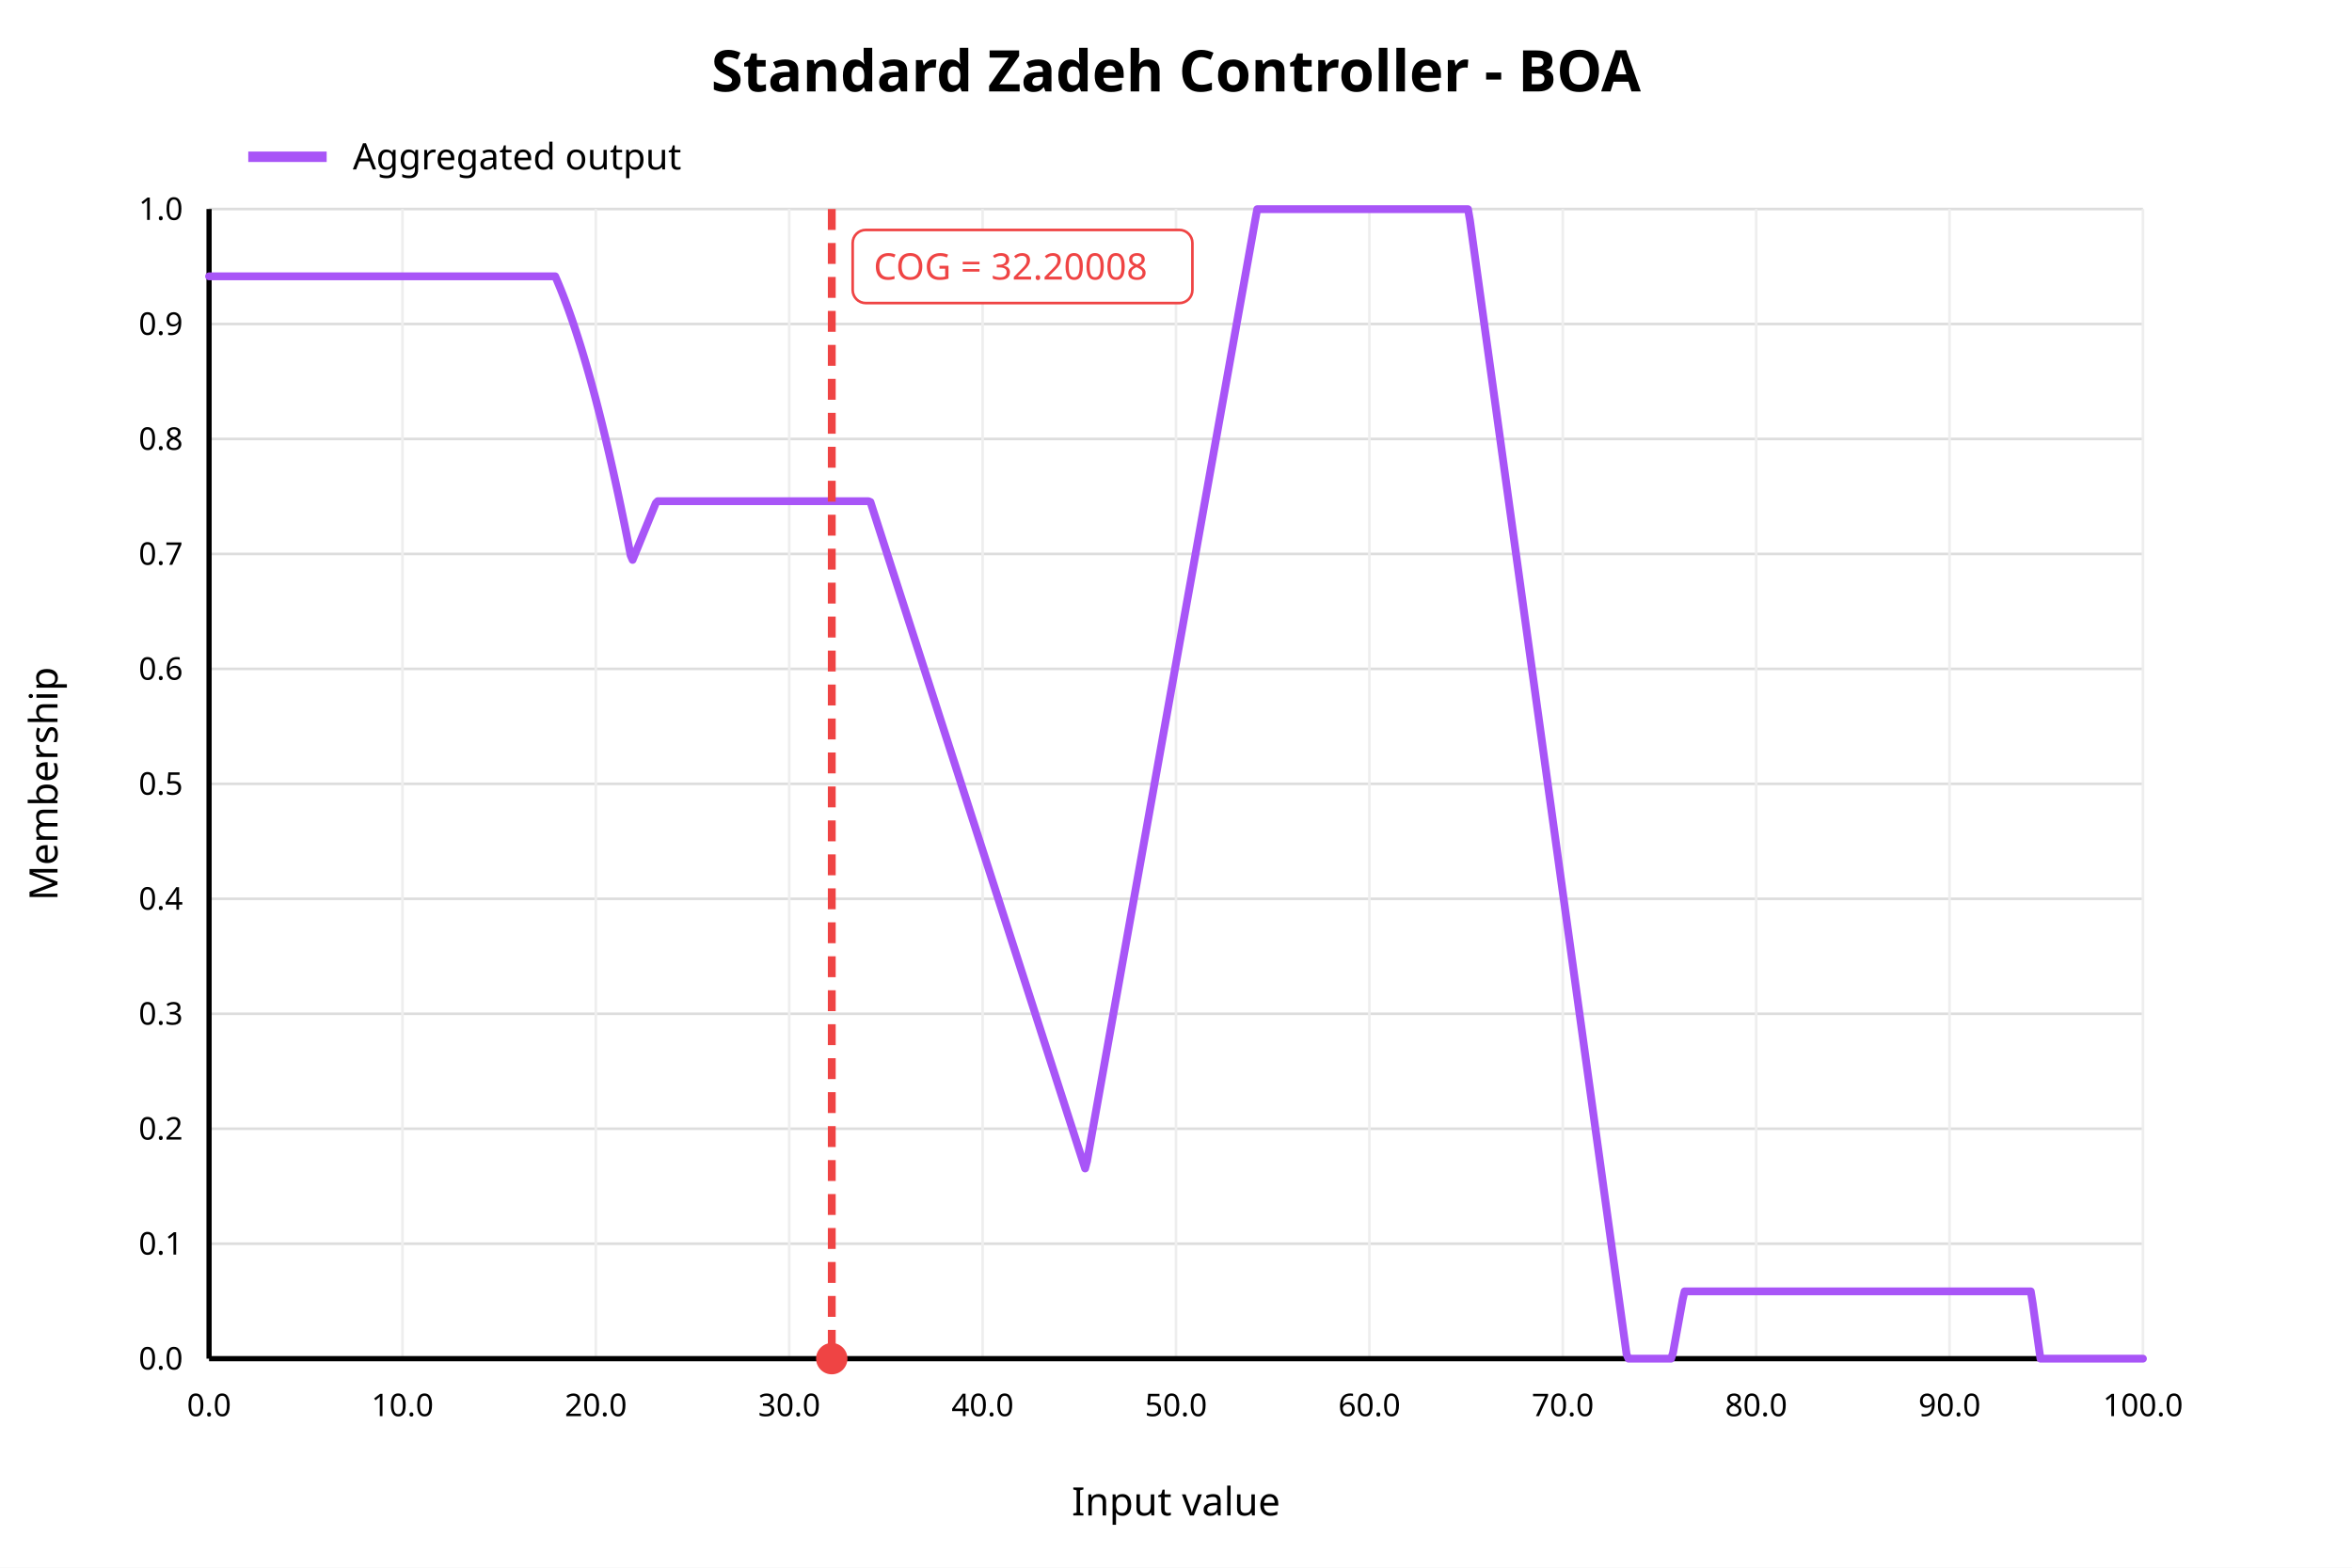
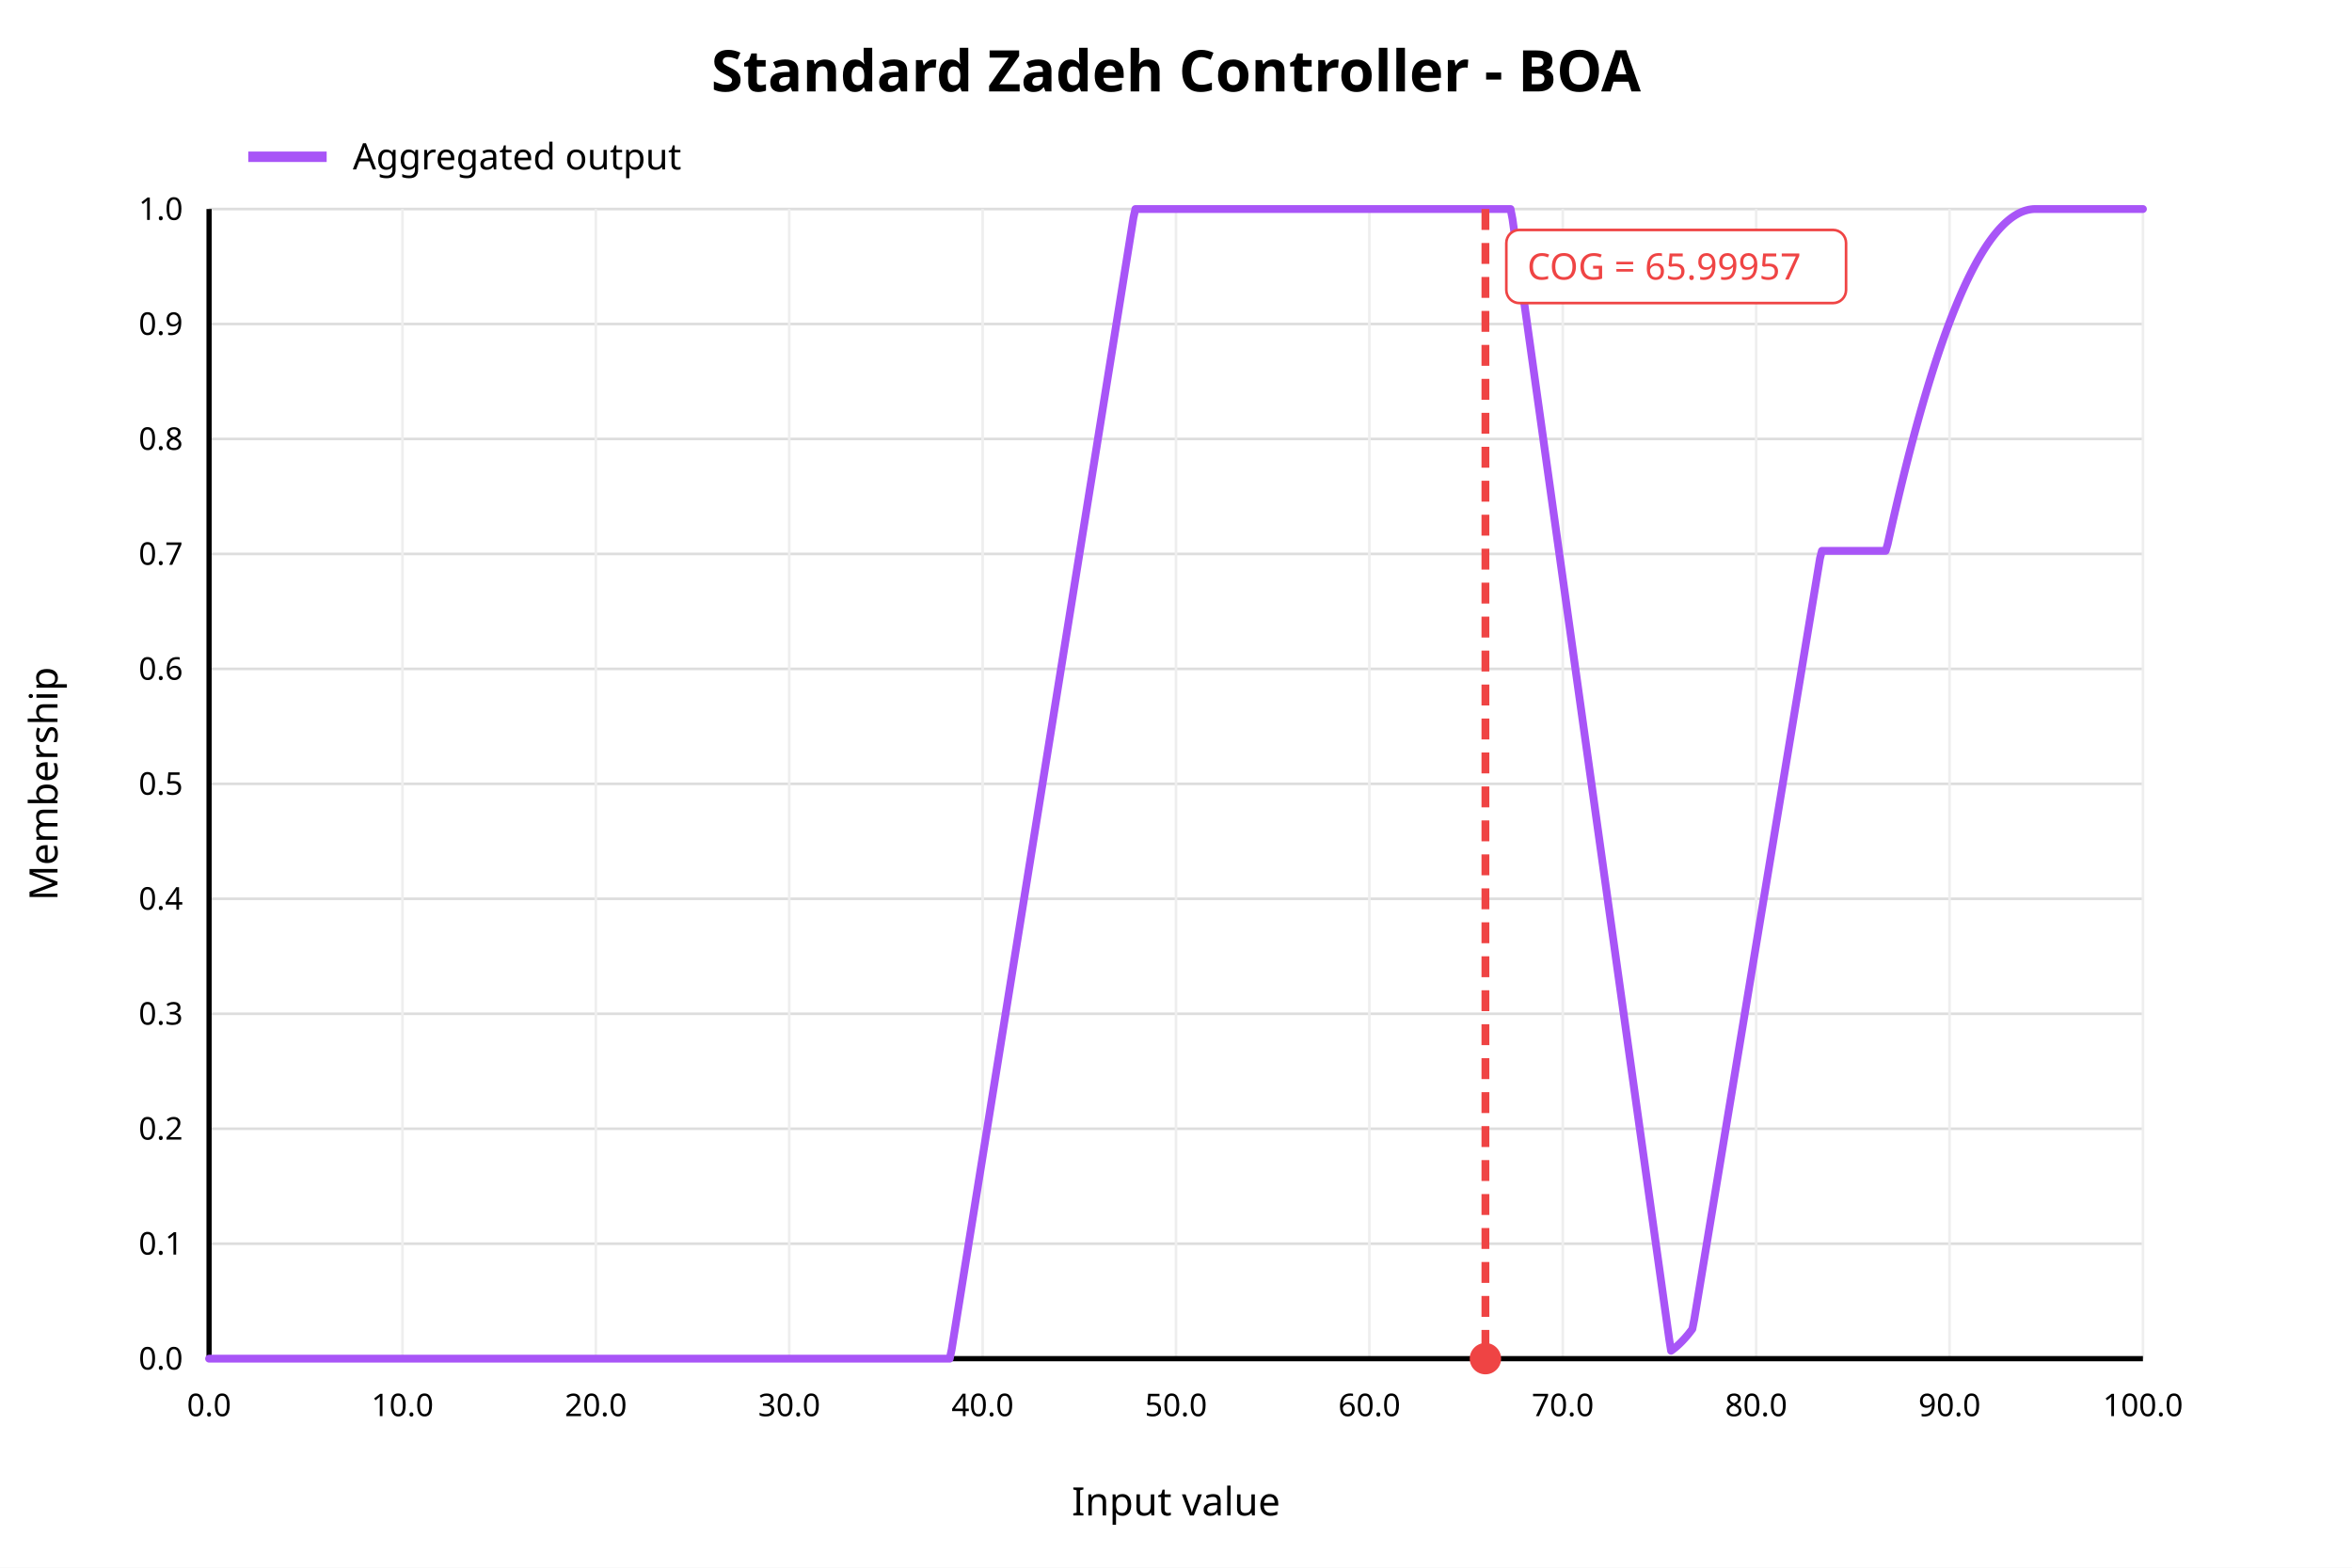
<svg xmlns="http://www.w3.org/2000/svg" width="900" height="600" viewBox="0 0 900 600">
  <rect x="0" y="0" width="900" height="600" fill="white" />
  <text x="450" y="35" text-anchor="middle" font-family="sans-serif" font-size="22" font-weight="bold" fill="black">Standard Zadeh Controller - BOA</text>
  <line x1="80" y1="520.00" x2="820" y2="520.00" stroke="#dddddd" stroke-width="1" />
  <text x="70" y="520.00" text-anchor="end" dominant-baseline="middle" font-family="sans-serif" font-size="12" fill="black">0.0</text>
  <line x1="80" y1="476.00" x2="820" y2="476.00" stroke="#dddddd" stroke-width="1" />
  <text x="70" y="476.00" text-anchor="end" dominant-baseline="middle" font-family="sans-serif" font-size="12" fill="black">0.1</text>
  <line x1="80" y1="432.00" x2="820" y2="432.00" stroke="#dddddd" stroke-width="1" />
  <text x="70" y="432.00" text-anchor="end" dominant-baseline="middle" font-family="sans-serif" font-size="12" fill="black">0.2</text>
  <line x1="80" y1="388.00" x2="820" y2="388.00" stroke="#dddddd" stroke-width="1" />
  <text x="70" y="388.00" text-anchor="end" dominant-baseline="middle" font-family="sans-serif" font-size="12" fill="black">0.3</text>
  <line x1="80" y1="344.00" x2="820" y2="344.00" stroke="#dddddd" stroke-width="1" />
  <text x="70" y="344.00" text-anchor="end" dominant-baseline="middle" font-family="sans-serif" font-size="12" fill="black">0.4</text>
  <line x1="80" y1="300.00" x2="820" y2="300.00" stroke="#dddddd" stroke-width="1" />
  <text x="70" y="300.00" text-anchor="end" dominant-baseline="middle" font-family="sans-serif" font-size="12" fill="black">0.5</text>
  <line x1="80" y1="256.00" x2="820" y2="256.00" stroke="#dddddd" stroke-width="1" />
  <text x="70" y="256.00" text-anchor="end" dominant-baseline="middle" font-family="sans-serif" font-size="12" fill="black">0.6</text>
  <line x1="80" y1="212.00" x2="820" y2="212.00" stroke="#dddddd" stroke-width="1" />
  <text x="70" y="212.00" text-anchor="end" dominant-baseline="middle" font-family="sans-serif" font-size="12" fill="black">0.7</text>
  <line x1="80" y1="168.00" x2="820" y2="168.00" stroke="#dddddd" stroke-width="1" />
  <text x="70" y="168.00" text-anchor="end" dominant-baseline="middle" font-family="sans-serif" font-size="12" fill="black">0.8</text>
  <line x1="80" y1="124.00" x2="820" y2="124.00" stroke="#dddddd" stroke-width="1" />
  <text x="70" y="124.00" text-anchor="end" dominant-baseline="middle" font-family="sans-serif" font-size="12" fill="black">0.9</text>
  <line x1="80" y1="80.00" x2="820" y2="80.00" stroke="#dddddd" stroke-width="1" />
  <text x="70" y="80.00" text-anchor="end" dominant-baseline="middle" font-family="sans-serif" font-size="12" fill="black">1.0</text>
  <line x1="80.00" y1="80" x2="80.00" y2="520" stroke="#eeeeee" stroke-width="1" />
  <text x="80.00" y="542" text-anchor="middle" font-family="sans-serif" font-size="12" fill="black">0.0</text>
  <line x1="154.00" y1="80" x2="154.00" y2="520" stroke="#eeeeee" stroke-width="1" />
  <text x="154.00" y="542" text-anchor="middle" font-family="sans-serif" font-size="12" fill="black">10.0</text>
  <line x1="228.00" y1="80" x2="228.00" y2="520" stroke="#eeeeee" stroke-width="1" />
  <text x="228.00" y="542" text-anchor="middle" font-family="sans-serif" font-size="12" fill="black">20.0</text>
  <line x1="302.00" y1="80" x2="302.00" y2="520" stroke="#eeeeee" stroke-width="1" />
  <text x="302.00" y="542" text-anchor="middle" font-family="sans-serif" font-size="12" fill="black">30.0</text>
  <line x1="376.00" y1="80" x2="376.00" y2="520" stroke="#eeeeee" stroke-width="1" />
  <text x="376.00" y="542" text-anchor="middle" font-family="sans-serif" font-size="12" fill="black">40.0</text>
  <line x1="450.00" y1="80" x2="450.00" y2="520" stroke="#eeeeee" stroke-width="1" />
  <text x="450.00" y="542" text-anchor="middle" font-family="sans-serif" font-size="12" fill="black">50.0</text>
  <line x1="524.00" y1="80" x2="524.00" y2="520" stroke="#eeeeee" stroke-width="1" />
  <text x="524.00" y="542" text-anchor="middle" font-family="sans-serif" font-size="12" fill="black">60.0</text>
  <line x1="598.00" y1="80" x2="598.00" y2="520" stroke="#eeeeee" stroke-width="1" />
  <text x="598.00" y="542" text-anchor="middle" font-family="sans-serif" font-size="12" fill="black">70.0</text>
  <line x1="672.00" y1="80" x2="672.00" y2="520" stroke="#eeeeee" stroke-width="1" />
  <text x="672.00" y="542" text-anchor="middle" font-family="sans-serif" font-size="12" fill="black">80.0</text>
  <line x1="746.00" y1="80" x2="746.00" y2="520" stroke="#eeeeee" stroke-width="1" />
  <text x="746.00" y="542" text-anchor="middle" font-family="sans-serif" font-size="12" fill="black">90.0</text>
  <line x1="820.00" y1="80" x2="820.00" y2="520" stroke="#eeeeee" stroke-width="1" />
  <text x="820.00" y="542" text-anchor="middle" font-family="sans-serif" font-size="12" fill="black">100.0</text>
  <line x1="80" y1="520" x2="820" y2="520" stroke="black" stroke-width="2" />
  <line x1="80" y1="80" x2="80" y2="520" stroke="black" stroke-width="2" />
  <text x="450" y="580" text-anchor="middle" font-family="sans-serif" font-size="15" fill="black">Input value</text>
  <text x="22" y="300" text-anchor="middle" font-family="sans-serif" font-size="15" fill="black" transform="rotate(-90 22 300)">Membership</text>
-   <polyline fill="none" stroke="#a855f7" stroke-width="3" stroke-linejoin="round" stroke-linecap="round" points="80.00,105.76 80.74,105.76 81.48,105.76 82.22,105.76 82.96,105.76 83.70,105.76 84.44,105.76 85.18,105.76 85.92,105.76 86.66,105.76 87.40,105.76 88.14,105.76 88.88,105.76 89.62,105.76 90.36,105.76 91.10,105.76 91.84,105.76 92.58,105.76 93.32,105.76 94.06,105.76 94.80,105.76 95.54,105.76 96.28,105.76 97.02,105.76 97.76,105.76 98.50,105.76 99.24,105.76 99.98,105.76 100.72,105.76 101.46,105.76 102.20,105.76 102.94,105.76 103.68,105.76 104.42,105.76 105.16,105.76 105.90,105.76 106.64,105.76 107.38,105.76 108.12,105.76 108.86,105.76 109.60,105.76 110.34,105.76 111.08,105.76 111.82,105.76 112.56,105.76 113.30,105.76 114.04,105.76 114.78,105.76 115.52,105.76 116.26,105.76 117.00,105.76 117.74,105.76 118.48,105.76 119.22,105.76 119.96,105.76 120.70,105.76 121.44,105.76 122.18,105.76 122.92,105.76 123.66,105.76 124.40,105.76 125.14,105.76 125.88,105.76 126.62,105.76 127.36,105.76 128.10,105.76 128.84,105.76 129.58,105.76 130.32,105.76 131.06,105.76 131.80,105.76 132.54,105.76 133.28,105.76 134.02,105.76 134.76,105.76 135.50,105.76 136.24,105.76 136.98,105.76 137.72,105.76 138.46,105.76 139.20,105.76 139.94,105.76 140.68,105.76 141.42,105.76 142.16,105.76 142.90,105.76 143.64,105.76 144.38,105.76 145.12,105.76 145.86,105.76 146.60,105.76 147.34,105.76 148.08,105.76 148.82,105.76 149.56,105.76 150.30,105.76 151.04,105.76 151.78,105.76 152.52,105.76 153.26,105.76 154.00,105.76 154.74,105.76 155.48,105.76 156.22,105.76 156.96,105.76 157.70,105.76 158.44,105.76 159.18,105.76 159.92,105.76 160.66,105.76 161.40,105.76 162.14,105.76 162.88,105.76 163.62,105.76 164.36,105.76 165.10,105.76 165.84,105.76 166.58,105.76 167.32,105.76 168.06,105.76 168.80,105.76 169.54,105.76 170.28,105.76 171.02,105.76 171.76,105.76 172.50,105.76 173.24,105.76 173.98,105.76 174.72,105.76 175.46,105.76 176.20,105.76 176.94,105.76 177.68,105.76 178.42,105.76 179.16,105.76 179.90,105.76 180.64,105.76 181.38,105.76 182.12,105.76 182.86,105.76 183.60,105.76 184.34,105.76 185.08,105.76 185.82,105.76 186.56,105.76 187.30,105.76 188.04,105.76 188.78,105.76 189.52,105.76 190.26,105.76 191.00,105.76 191.74,105.76 192.48,105.76 193.22,105.76 193.96,105.76 194.70,105.76 195.44,105.76 196.18,105.76 196.92,105.76 197.66,105.76 198.40,105.76 199.14,105.76 199.88,105.76 200.62,105.76 201.36,105.76 202.10,105.76 202.84,105.76 203.58,105.76 204.32,105.76 205.06,105.76 205.80,105.76 206.54,105.76 207.28,105.76 208.02,105.76 208.76,105.76 209.50,105.76 210.24,105.76 210.98,105.76 211.72,105.76 212.46,105.76 213.20,107.46 213.94,109.22 214.68,111.03 215.42,112.90 216.16,114.82 216.90,116.79 217.64,118.82 218.38,120.91 219.12,123.05 219.86,125.24 220.60,127.49 221.34,129.79 222.08,132.15 222.82,134.56 223.56,137.03 224.30,139.55 225.04,142.12 225.78,144.75 226.52,147.44 227.26,150.18 228.00,152.97 228.74,155.82 229.48,158.72 230.22,161.68 230.96,164.69 231.70,167.75 232.44,170.87 233.18,174.05 233.92,177.28 234.66,180.56 235.40,183.90 236.14,187.29 236.88,190.74 237.62,194.24 238.36,197.80 239.10,201.41 239.84,205.07 240.58,208.79 241.32,212.57 242.06,214.29 242.80,212.48 243.54,210.67 244.28,208.86 245.02,207.05 245.76,205.24 246.50,203.43 247.24,201.62 247.98,199.81 248.72,198.00 249.46,196.19 250.20,194.38 250.94,192.57 251.68,191.82 252.42,191.82 253.16,191.82 253.90,191.82 254.64,191.82 255.38,191.82 256.12,191.82 256.86,191.82 257.60,191.82 258.34,191.82 259.08,191.82 259.82,191.82 260.56,191.82 261.30,191.82 262.04,191.82 262.78,191.82 263.52,191.82 264.26,191.82 265.00,191.82 265.74,191.82 266.48,191.82 267.22,191.82 267.96,191.82 268.70,191.82 269.44,191.82 270.18,191.82 270.92,191.82 271.66,191.82 272.40,191.82 273.14,191.82 273.88,191.82 274.62,191.82 275.36,191.82 276.10,191.82 276.84,191.82 277.58,191.82 278.32,191.82 279.06,191.82 279.80,191.82 280.54,191.82 281.28,191.82 282.02,191.82 282.76,191.82 283.50,191.82 284.24,191.82 284.98,191.82 285.72,191.82 286.46,191.82 287.20,191.82 287.94,191.82 288.68,191.82 289.42,191.82 290.16,191.82 290.90,191.82 291.64,191.82 292.38,191.82 293.12,191.82 293.86,191.82 294.60,191.82 295.34,191.82 296.08,191.82 296.82,191.82 297.56,191.82 298.30,191.82 299.04,191.82 299.78,191.82 300.52,191.82 301.26,191.82 302.00,191.82 302.74,191.82 303.48,191.82 304.22,191.82 304.96,191.82 305.70,191.82 306.44,191.82 307.18,191.82 307.92,191.82 308.66,191.82 309.40,191.82 310.14,191.82 310.88,191.82 311.62,191.82 312.36,191.82 313.10,191.82 313.84,191.82 314.58,191.82 315.32,191.82 316.06,191.82 316.80,191.82 317.54,191.82 318.28,191.82 319.02,191.82 319.76,191.82 320.50,191.82 321.24,191.82 321.98,191.82 322.72,191.82 323.46,191.82 324.20,191.82 324.94,191.82 325.68,191.82 326.42,191.82 327.16,191.82 327.90,191.82 328.64,191.82 329.38,191.82 330.12,191.82 330.86,191.82 331.60,191.82 332.34,191.82 333.08,192.13 333.82,194.43 334.56,196.73 335.30,199.02 336.04,201.32 336.78,203.62 337.52,205.92 338.26,208.22 339.00,210.51 339.74,212.81 340.48,215.11 341.22,217.41 341.96,219.71 342.70,222.00 343.44,224.30 344.18,226.60 344.92,228.90 345.66,231.20 346.40,233.49 347.14,235.79 347.88,238.09 348.62,240.39 349.36,242.69 350.10,244.98 350.84,247.28 351.58,249.58 352.32,251.88 353.06,254.18 353.80,256.47 354.54,258.77 355.28,261.07 356.02,263.37 356.76,265.67 357.50,267.96 358.24,270.26 358.98,272.56 359.72,274.86 360.46,277.16 361.20,279.46 361.94,281.75 362.68,284.05 363.42,286.35 364.16,288.65 364.90,290.95 365.64,293.24 366.38,295.54 367.12,297.84 367.86,300.14 368.60,302.44 369.34,304.73 370.08,307.03 370.82,309.33 371.56,311.63 372.30,313.93 373.04,316.22 373.78,318.52 374.52,320.82 375.26,323.12 376.00,325.42 376.74,327.71 377.48,330.01 378.22,332.31 378.96,334.61 379.70,336.91 380.44,339.20 381.18,341.50 381.92,343.80 382.66,346.10 383.40,348.40 384.14,350.69 384.88,352.99 385.62,355.29 386.36,357.59 387.10,359.89 387.84,362.18 388.58,364.48 389.32,366.78 390.06,369.08 390.80,371.38 391.54,373.67 392.28,375.97 393.02,378.27 393.76,380.57 394.50,382.87 395.24,385.16 395.98,387.46 396.72,389.76 397.46,392.06 398.20,394.36 398.94,396.65 399.68,398.95 400.42,401.25 401.16,403.55 401.90,405.85 402.64,408.14 403.38,410.44 404.12,412.74 404.86,415.04 405.60,417.34 406.34,419.64 407.08,421.93 407.82,424.23 408.56,426.53 409.30,428.83 410.04,431.13 410.78,433.42 411.52,435.72 412.26,438.02 413.00,440.32 413.74,442.62 414.48,444.91 415.22,447.21 415.96,444.42 416.70,440.28 417.44,436.14 418.18,431.99 418.92,427.85 419.66,423.71 420.40,419.57 421.14,415.42 421.88,411.28 422.62,407.14 423.36,403.00 424.10,398.86 424.84,394.71 425.58,390.57 426.32,386.43 427.06,382.29 427.80,378.15 428.54,374.00 429.28,369.86 430.02,365.72 430.76,361.58 431.50,357.44 432.24,353.29 432.98,349.15 433.72,345.01 434.46,340.87 435.20,336.72 435.94,332.58 436.68,328.44 437.42,324.30 438.16,320.16 438.90,316.01 439.64,311.87 440.38,307.73 441.12,303.59 441.86,299.45 442.60,295.30 443.34,291.16 444.08,287.02 444.82,282.88 445.56,278.73 446.30,274.59 447.04,270.45 447.78,266.31 448.52,262.17 449.26,258.02 450.00,253.88 450.74,249.74 451.48,245.60 452.22,241.46 452.96,237.31 453.70,233.17 454.44,229.03 455.18,224.89 455.92,220.75 456.66,216.60 457.40,212.46 458.14,208.32 458.88,204.18 459.62,200.03 460.36,195.89 461.10,191.75 461.84,187.61 462.58,183.47 463.32,179.32 464.06,175.18 464.80,171.04 465.54,166.90 466.28,162.76 467.02,158.61 467.76,154.47 468.50,150.33 469.24,146.19 469.98,142.05 470.72,137.90 471.46,133.76 472.20,129.62 472.94,125.48 473.68,121.33 474.42,117.19 475.16,113.05 475.90,108.91 476.64,104.77 477.38,100.62 478.12,96.48 478.86,92.34 479.60,88.20 480.34,84.06 481.08,80.06 481.82,80.06 482.56,80.06 483.30,80.06 484.04,80.06 484.78,80.06 485.52,80.06 486.26,80.06 487.00,80.06 487.74,80.06 488.48,80.06 489.22,80.06 489.96,80.06 490.70,80.06 491.44,80.06 492.18,80.06 492.92,80.06 493.66,80.06 494.40,80.06 495.14,80.06 495.88,80.06 496.62,80.06 497.36,80.06 498.10,80.06 498.84,80.06 499.58,80.06 500.32,80.06 501.06,80.06 501.80,80.06 502.54,80.06 503.28,80.06 504.02,80.06 504.76,80.06 505.50,80.06 506.24,80.06 506.98,80.06 507.72,80.06 508.46,80.06 509.20,80.06 509.94,80.06 510.68,80.06 511.42,80.06 512.16,80.06 512.90,80.06 513.64,80.06 514.38,80.06 515.12,80.06 515.86,80.06 516.60,80.06 517.34,80.06 518.08,80.06 518.82,80.06 519.56,80.06 520.30,80.06 521.04,80.06 521.78,80.06 522.52,80.06 523.26,80.06 524.00,80.06 524.74,80.06 525.48,80.06 526.22,80.06 526.96,80.06 527.70,80.06 528.44,80.06 529.18,80.06 529.92,80.06 530.66,80.06 531.40,80.06 532.14,80.06 532.88,80.06 533.62,80.06 534.36,80.06 535.10,80.06 535.84,80.06 536.58,80.06 537.32,80.06 538.06,80.06 538.80,80.06 539.54,80.06 540.28,80.06 541.02,80.06 541.76,80.06 542.50,80.06 543.24,80.06 543.98,80.06 544.72,80.06 545.46,80.06 546.20,80.06 546.94,80.06 547.68,80.06 548.42,80.06 549.16,80.06 549.90,80.06 550.64,80.06 551.38,80.06 552.12,80.06 552.86,80.06 553.60,80.06 554.34,80.06 555.08,80.06 555.82,80.06 556.56,80.06 557.30,80.06 558.04,80.06 558.78,80.06 559.52,80.06 560.26,80.06 561.00,80.06 561.74,80.06 562.48,84.33 563.22,89.69 563.96,95.05 564.70,100.41 565.44,105.77 566.18,111.13 566.92,116.48 567.66,121.84 568.40,127.20 569.14,132.56 569.88,137.92 570.62,143.28 571.36,148.63 572.10,153.99 572.84,159.35 573.58,164.71 574.32,170.07 575.06,175.43 575.80,180.78 576.54,186.14 577.28,191.50 578.02,196.86 578.76,202.22 579.50,207.58 580.24,212.93 580.98,218.29 581.72,223.65 582.46,229.01 583.20,234.37 583.94,239.73 584.68,245.08 585.42,250.44 586.16,255.80 586.90,261.16 587.64,266.52 588.38,271.88 589.12,277.23 589.86,282.59 590.60,287.95 591.34,293.31 592.08,298.67 592.82,304.03 593.56,309.38 594.30,314.74 595.04,320.10 595.78,325.46 596.52,330.82 597.26,336.18 598.00,341.53 598.74,346.89 599.48,352.25 600.22,357.61 600.96,362.97 601.70,368.33 602.44,373.68 603.18,379.04 603.92,384.40 604.66,389.76 605.40,395.12 606.14,400.48 606.88,405.83 607.62,411.19 608.36,416.55 609.10,421.91 609.84,427.27 610.58,432.63 611.32,437.98 612.06,443.34 612.80,448.70 613.54,454.06 614.28,459.42 615.02,464.78 615.76,470.13 616.50,475.49 617.24,480.85 617.98,486.21 618.72,491.57 619.46,496.93 620.20,502.28 620.94,507.64 621.68,513.00 622.42,518.36 623.16,520.00 623.90,520.00 624.64,520.00 625.38,520.00 626.12,520.00 626.86,520.00 627.60,520.00 628.34,520.00 629.08,520.00 629.82,520.00 630.56,520.00 631.30,520.00 632.04,520.00 632.78,520.00 633.52,520.00 634.26,520.00 635.00,520.00 635.74,520.00 636.48,520.00 637.22,520.00 637.96,520.00 638.70,520.00 639.44,520.00 640.18,517.77 640.92,513.68 641.66,509.60 642.40,505.52 643.14,501.43 643.88,497.35 644.62,494.24 645.36,494.24 646.10,494.24 646.84,494.24 647.58,494.24 648.32,494.24 649.06,494.24 649.80,494.24 650.54,494.24 651.28,494.24 652.02,494.24 652.76,494.24 653.50,494.24 654.24,494.24 654.98,494.24 655.72,494.24 656.46,494.24 657.20,494.24 657.94,494.24 658.68,494.24 659.42,494.24 660.16,494.24 660.90,494.24 661.64,494.24 662.38,494.24 663.12,494.24 663.86,494.24 664.60,494.24 665.34,494.24 666.08,494.24 666.82,494.24 667.56,494.24 668.30,494.24 669.04,494.24 669.78,494.24 670.52,494.24 671.26,494.24 672.00,494.24 672.74,494.24 673.48,494.24 674.22,494.24 674.96,494.24 675.70,494.24 676.44,494.24 677.18,494.24 677.92,494.24 678.66,494.24 679.40,494.24 680.14,494.24 680.88,494.24 681.62,494.24 682.36,494.24 683.10,494.24 683.84,494.24 684.58,494.24 685.32,494.24 686.06,494.24 686.80,494.24 687.54,494.24 688.28,494.24 689.02,494.24 689.76,494.24 690.50,494.24 691.24,494.24 691.98,494.24 692.72,494.24 693.46,494.24 694.20,494.24 694.94,494.24 695.68,494.24 696.42,494.24 697.16,494.24 697.90,494.24 698.64,494.24 699.38,494.24 700.12,494.24 700.86,494.24 701.60,494.24 702.34,494.24 703.08,494.24 703.82,494.24 704.56,494.24 705.30,494.24 706.04,494.24 706.78,494.24 707.52,494.24 708.26,494.24 709.00,494.24 709.74,494.24 710.48,494.24 711.22,494.24 711.96,494.24 712.70,494.24 713.44,494.24 714.18,494.24 714.92,494.24 715.66,494.24 716.40,494.24 717.14,494.24 717.88,494.24 718.62,494.24 719.36,494.24 720.10,494.24 720.84,494.24 721.58,494.24 722.32,494.24 723.06,494.24 723.80,494.24 724.54,494.24 725.28,494.24 726.02,494.24 726.76,494.24 727.50,494.24 728.24,494.24 728.98,494.24 729.72,494.24 730.46,494.24 731.20,494.24 731.94,494.24 732.68,494.24 733.42,494.24 734.16,494.24 734.90,494.24 735.64,494.24 736.38,494.24 737.12,494.24 737.86,494.24 738.60,494.24 739.34,494.24 740.08,494.24 740.82,494.24 741.56,494.24 742.30,494.24 743.04,494.24 743.78,494.24 744.52,494.24 745.26,494.24 746.00,494.24 746.74,494.24 747.48,494.24 748.22,494.24 748.96,494.24 749.70,494.24 750.44,494.24 751.18,494.24 751.92,494.24 752.66,494.24 753.40,494.24 754.14,494.24 754.88,494.24 755.62,494.24 756.36,494.24 757.10,494.24 757.84,494.24 758.58,494.24 759.32,494.24 760.06,494.24 760.80,494.24 761.54,494.24 762.28,494.24 763.02,494.24 763.76,494.24 764.50,494.24 765.24,494.24 765.98,494.24 766.72,494.24 767.46,494.24 768.20,494.24 768.94,494.24 769.68,494.24 770.42,494.24 771.16,494.24 771.90,494.24 772.64,494.24 773.38,494.24 774.12,494.24 774.86,494.24 775.60,494.24 776.34,494.24 777.08,494.24 777.82,498.81 778.56,504.12 779.30,509.44 780.04,514.75 780.78,520.00 781.52,520.00 782.26,520.00 783.00,520.00 783.74,520.00 784.48,520.00 785.22,520.00 785.96,520.00 786.70,520.00 787.44,520.00 788.18,520.00 788.92,520.00 789.66,520.00 790.40,520.00 791.14,520.00 791.88,520.00 792.62,520.00 793.36,520.00 794.10,520.00 794.84,520.00 795.58,520.00 796.32,520.00 797.06,520.00 797.80,520.00 798.54,520.00 799.28,520.00 800.02,520.00 800.76,520.00 801.50,520.00 802.24,520.00 802.98,520.00 803.72,520.00 804.46,520.00 805.20,520.00 805.94,520.00 806.68,520.00 807.42,520.00 808.16,520.00 808.90,520.00 809.64,520.00 810.38,520.00 811.12,520.00 811.86,520.00 812.60,520.00 813.34,520.00 814.08,520.00 814.82,520.00 815.56,520.00 816.30,520.00 817.04,520.00 817.78,520.00 818.52,520.00 819.26,520.00 820.00,520.00" />
-   <line x1="318.28" y1="80" x2="318.28" y2="520" stroke="#ef4444" stroke-width="3" stroke-dasharray="8 5" />
-   <circle cx="318.28" cy="520" r="6" fill="#ef4444" />
-   <rect x="326.28" y="88" width="130" height="28" rx="5" fill="white" stroke="#ef4444" />
-   <text x="334.28" y="107" font-family="sans-serif" font-size="14" fill="#ef4444">COG = 32.20008</text>
+   <polyline fill="none" stroke="#a855f7" stroke-width="3" stroke-linejoin="round" stroke-linecap="round" points="80.00,520.00 80.74,520.00 81.48,520.00 82.22,520.00 82.96,520.00 83.70,520.00 84.44,520.00 85.18,520.00 85.92,520.00 86.66,520.00 87.40,520.00 88.14,520.00 88.88,520.00 89.62,520.00 90.36,520.00 91.10,520.00 91.84,520.00 92.58,520.00 93.32,520.00 94.06,520.00 94.80,520.00 95.54,520.00 96.28,520.00 97.02,520.00 97.76,520.00 98.50,520.00 99.24,520.00 99.98,520.00 100.72,520.00 101.46,520.00 102.20,520.00 102.94,520.00 103.68,520.00 104.42,520.00 105.16,520.00 105.90,520.00 106.64,520.00 107.38,520.00 108.12,520.00 108.86,520.00 109.60,520.00 110.34,520.00 111.08,520.00 111.82,520.00 112.56,520.00 113.30,520.00 114.04,520.00 114.78,520.00 115.52,520.00 116.26,520.00 117.00,520.00 117.74,520.00 118.48,520.00 119.22,520.00 119.96,520.00 120.70,520.00 121.44,520.00 122.18,520.00 122.92,520.00 123.66,520.00 124.40,520.00 125.14,520.00 125.88,520.00 126.62,520.00 127.36,520.00 128.10,520.00 128.84,520.00 129.58,520.00 130.32,520.00 131.06,520.00 131.80,520.00 132.54,520.00 133.28,520.00 134.02,520.00 134.76,520.00 135.50,520.00 136.24,520.00 136.98,520.00 137.72,520.00 138.46,520.00 139.20,520.00 139.94,520.00 140.68,520.00 141.42,520.00 142.16,520.00 142.90,520.00 143.64,520.00 144.38,520.00 145.12,520.00 145.86,520.00 146.60,520.00 147.34,520.00 148.08,520.00 148.82,520.00 149.56,520.00 150.30,520.00 151.04,520.00 151.78,520.00 152.52,520.00 153.26,520.00 154.00,520.00 154.74,520.00 155.48,520.00 156.22,520.00 156.96,520.00 157.70,520.00 158.44,520.00 159.18,520.00 159.92,520.00 160.66,520.00 161.40,520.00 162.14,520.00 162.88,520.00 163.62,520.00 164.36,520.00 165.10,520.00 165.84,520.00 166.58,520.00 167.32,520.00 168.06,520.00 168.80,520.00 169.54,520.00 170.28,520.00 171.02,520.00 171.76,520.00 172.50,520.00 173.24,520.00 173.98,520.00 174.72,520.00 175.46,520.00 176.20,520.00 176.94,520.00 177.68,520.00 178.42,520.00 179.16,520.00 179.90,520.00 180.64,520.00 181.38,520.00 182.12,520.00 182.86,520.00 183.60,520.00 184.34,520.00 185.08,520.00 185.82,520.00 186.56,520.00 187.30,520.00 188.04,520.00 188.78,520.00 189.52,520.00 190.26,520.00 191.00,520.00 191.74,520.00 192.48,520.00 193.22,520.00 193.96,520.00 194.70,520.00 195.44,520.00 196.18,520.00 196.92,520.00 197.66,520.00 198.40,520.00 199.14,520.00 199.88,520.00 200.62,520.00 201.36,520.00 202.10,520.00 202.84,520.00 203.58,520.00 204.32,520.00 205.06,520.00 205.80,520.00 206.54,520.00 207.28,520.00 208.02,520.00 208.76,520.00 209.50,520.00 210.24,520.00 210.98,520.00 211.72,520.00 212.46,520.00 213.20,520.00 213.94,520.00 214.68,520.00 215.42,520.00 216.16,520.00 216.90,520.00 217.64,520.00 218.38,520.00 219.12,520.00 219.86,520.00 220.60,520.00 221.34,520.00 222.08,520.00 222.82,520.00 223.56,520.00 224.30,520.00 225.04,520.00 225.78,520.00 226.52,520.00 227.26,520.00 228.00,520.00 228.74,520.00 229.48,520.00 230.22,520.00 230.96,520.00 231.70,520.00 232.44,520.00 233.18,520.00 233.92,520.00 234.66,520.00 235.40,520.00 236.14,520.00 236.88,520.00 237.62,520.00 238.36,520.00 239.10,520.00 239.84,520.00 240.58,520.00 241.32,520.00 242.06,520.00 242.80,520.00 243.54,520.00 244.28,520.00 245.02,520.00 245.76,520.00 246.50,520.00 247.24,520.00 247.98,520.00 248.72,520.00 249.46,520.00 250.20,520.00 250.94,520.00 251.68,520.00 252.42,520.00 253.16,520.00 253.90,520.00 254.64,520.00 255.38,520.00 256.12,520.00 256.86,520.00 257.60,520.00 258.34,520.00 259.08,520.00 259.82,520.00 260.56,520.00 261.30,520.00 262.04,520.00 262.78,520.00 263.52,520.00 264.26,520.00 265.00,520.00 265.74,520.00 266.48,520.00 267.22,520.00 267.96,520.00 268.70,520.00 269.44,520.00 270.18,520.00 270.92,520.00 271.66,520.00 272.40,520.00 273.14,520.00 273.88,520.00 274.62,520.00 275.36,520.00 276.10,520.00 276.84,520.00 277.58,520.00 278.32,520.00 279.06,520.00 279.80,520.00 280.54,520.00 281.28,520.00 282.02,520.00 282.76,520.00 283.50,520.00 284.24,520.00 284.98,520.00 285.72,520.00 286.46,520.00 287.20,520.00 287.94,520.00 288.68,520.00 289.42,520.00 290.16,520.00 290.90,520.00 291.64,520.00 292.38,520.00 293.12,520.00 293.86,520.00 294.60,520.00 295.34,520.00 296.08,520.00 296.82,520.00 297.56,520.00 298.30,520.00 299.04,520.00 299.78,520.00 300.52,520.00 301.26,520.00 302.00,520.00 302.74,520.00 303.48,520.00 304.22,520.00 304.96,520.00 305.70,520.00 306.44,520.00 307.18,520.00 307.92,520.00 308.66,520.00 309.40,520.00 310.14,520.00 310.88,520.00 311.62,520.00 312.36,520.00 313.10,520.00 313.84,520.00 314.58,520.00 315.32,520.00 316.06,520.00 316.80,520.00 317.54,520.00 318.28,520.00 319.02,520.00 319.76,520.00 320.50,520.00 321.24,520.00 321.98,520.00 322.72,520.00 323.46,520.00 324.20,520.00 324.94,520.00 325.68,520.00 326.42,520.00 327.16,520.00 327.90,520.00 328.64,520.00 329.38,520.00 330.12,520.00 330.86,520.00 331.60,520.00 332.34,520.00 333.08,520.00 333.82,520.00 334.56,520.00 335.30,520.00 336.04,520.00 336.78,520.00 337.52,520.00 338.26,520.00 339.00,520.00 339.74,520.00 340.48,520.00 341.22,520.00 341.96,520.00 342.70,520.00 343.44,520.00 344.18,520.00 344.92,520.00 345.66,520.00 346.40,520.00 347.14,520.00 347.88,520.00 348.62,520.00 349.36,520.00 350.10,520.00 350.84,520.00 351.58,520.00 352.32,520.00 353.06,520.00 353.80,520.00 354.54,520.00 355.28,520.00 356.02,520.00 356.76,520.00 357.50,520.00 358.24,520.00 358.98,520.00 359.72,520.00 360.46,520.00 361.20,520.00 361.94,520.00 362.68,520.00 363.42,520.00 364.16,516.47 364.90,511.86 365.64,507.25 366.38,502.64 367.12,498.04 367.86,493.43 368.60,488.82 369.34,484.21 370.08,479.60 370.82,474.99 371.56,470.39 372.30,465.78 373.04,461.17 373.78,456.56 374.52,451.95 375.26,447.34 376.00,442.74 376.74,438.13 377.48,433.52 378.22,428.91 378.96,424.30 379.70,419.69 380.44,415.09 381.18,410.48 381.92,405.87 382.66,401.26 383.40,396.65 384.14,392.05 384.88,387.44 385.62,382.83 386.36,378.22 387.10,373.61 387.84,369.00 388.58,364.40 389.32,359.79 390.06,355.18 390.80,350.57 391.54,345.96 392.28,341.35 393.02,336.75 393.76,332.14 394.50,327.53 395.24,322.92 395.98,318.31 396.72,313.70 397.46,309.10 398.20,304.49 398.94,299.88 399.68,295.27 400.42,290.66 401.16,286.06 401.90,281.45 402.64,276.84 403.38,272.23 404.12,267.62 404.86,263.01 405.60,258.41 406.34,253.80 407.08,249.19 407.82,244.58 408.56,239.97 409.30,235.36 410.04,230.76 410.78,226.15 411.52,221.54 412.26,216.93 413.00,212.32 413.74,207.71 414.48,203.11 415.22,198.50 415.96,193.89 416.70,189.28 417.44,184.67 418.18,180.07 418.92,175.46 419.66,170.85 420.40,166.24 421.14,161.63 421.88,157.02 422.62,152.42 423.36,147.81 424.10,143.20 424.84,138.59 425.58,133.98 426.32,129.37 427.06,124.77 427.80,120.16 428.54,115.55 429.28,110.94 430.02,106.33 430.76,101.72 431.50,97.12 432.24,92.51 432.98,87.90 433.72,83.29 434.46,80.00 435.20,80.00 435.94,80.00 436.68,80.00 437.42,80.00 438.16,80.00 438.90,80.00 439.64,80.00 440.38,80.00 441.12,80.00 441.86,80.00 442.60,80.00 443.34,80.00 444.08,80.00 444.82,80.00 445.56,80.00 446.30,80.00 447.04,80.00 447.78,80.00 448.52,80.00 449.26,80.00 450.00,80.00 450.74,80.00 451.48,80.00 452.22,80.00 452.96,80.00 453.70,80.00 454.44,80.00 455.18,80.00 455.92,80.00 456.66,80.00 457.40,80.00 458.14,80.00 458.88,80.00 459.62,80.00 460.36,80.00 461.10,80.00 461.84,80.00 462.58,80.00 463.32,80.00 464.06,80.00 464.80,80.00 465.54,80.00 466.28,80.00 467.02,80.00 467.76,80.00 468.50,80.00 469.24,80.00 469.98,80.00 470.72,80.00 471.46,80.00 472.20,80.00 472.94,80.00 473.68,80.00 474.42,80.00 475.16,80.00 475.90,80.00 476.64,80.00 477.38,80.00 478.12,80.00 478.86,80.00 479.60,80.00 480.34,80.00 481.08,80.00 481.82,80.00 482.56,80.00 483.30,80.00 484.04,80.00 484.78,80.00 485.52,80.00 486.26,80.00 487.00,80.00 487.74,80.00 488.48,80.00 489.22,80.00 489.96,80.00 490.70,80.00 491.44,80.00 492.18,80.00 492.92,80.00 493.66,80.00 494.40,80.00 495.14,80.00 495.88,80.00 496.62,80.00 497.36,80.00 498.10,80.00 498.84,80.00 499.58,80.00 500.32,80.00 501.06,80.00 501.80,80.00 502.54,80.00 503.28,80.00 504.02,80.00 504.76,80.00 505.50,80.00 506.24,80.00 506.98,80.00 507.72,80.00 508.46,80.00 509.20,80.00 509.94,80.00 510.68,80.00 511.42,80.00 512.16,80.00 512.90,80.00 513.64,80.00 514.38,80.00 515.12,80.00 515.86,80.00 516.60,80.00 517.34,80.00 518.08,80.00 518.82,80.00 519.56,80.00 520.30,80.00 521.04,80.00 521.78,80.00 522.52,80.00 523.26,80.00 524.00,80.00 524.74,80.00 525.48,80.00 526.22,80.00 526.96,80.00 527.70,80.00 528.44,80.00 529.18,80.00 529.92,80.00 530.66,80.00 531.40,80.00 532.14,80.00 532.88,80.00 533.62,80.00 534.36,80.00 535.10,80.00 535.84,80.00 536.58,80.00 537.32,80.00 538.06,80.00 538.80,80.00 539.54,80.00 540.28,80.00 541.02,80.00 541.76,80.00 542.50,80.00 543.24,80.00 543.98,80.00 544.72,80.00 545.46,80.00 546.20,80.00 546.94,80.00 547.68,80.00 548.42,80.00 549.16,80.00 549.90,80.00 550.64,80.00 551.38,80.00 552.12,80.00 552.86,80.00 553.60,80.00 554.34,80.00 555.08,80.00 555.82,80.00 556.56,80.00 557.30,80.00 558.04,80.00 558.78,80.00 559.52,80.00 560.26,80.00 561.00,80.00 561.74,80.00 562.48,80.00 563.22,80.00 563.96,80.00 564.70,80.00 565.44,80.00 566.18,80.00 566.92,80.00 567.66,80.00 568.40,80.00 569.14,80.00 569.88,80.00 570.62,80.00 571.36,80.00 572.10,80.00 572.84,80.00 573.58,80.00 574.32,80.00 575.06,80.00 575.80,80.00 576.54,80.00 577.28,80.00 578.02,80.00 578.76,83.81 579.50,89.10 580.24,94.39 580.98,99.68 581.72,104.97 582.46,110.26 583.20,115.55 583.94,120.84 584.68,126.13 585.42,131.42 586.16,136.71 586.90,142.01 587.64,147.30 588.38,152.59 589.12,157.88 589.86,163.17 590.60,168.46 591.34,173.75 592.08,179.04 592.82,184.33 593.56,189.62 594.30,194.91 595.04,200.20 595.78,205.49 596.52,210.78 597.26,216.07 598.00,221.36 598.74,226.65 599.48,231.94 600.22,237.23 600.96,242.52 601.70,247.81 602.44,253.10 603.18,258.40 603.92,263.69 604.66,268.98 605.40,274.27 606.14,279.56 606.88,284.85 607.62,290.14 608.36,295.43 609.10,300.72 609.84,306.01 610.58,311.30 611.32,316.59 612.06,321.88 612.80,327.17 613.54,332.46 614.28,337.75 615.02,343.04 615.76,348.33 616.50,353.62 617.24,358.91 617.98,364.20 618.72,369.49 619.46,374.78 620.20,380.08 620.94,385.37 621.68,390.66 622.42,395.95 623.16,401.24 623.90,406.53 624.64,411.82 625.38,417.11 626.12,422.40 626.86,427.69 627.60,432.98 628.34,438.27 629.08,443.56 629.82,448.85 630.56,454.14 631.30,459.43 632.04,464.72 632.78,470.01 633.52,475.30 634.26,480.59 635.00,485.88 635.74,491.17 636.48,496.47 637.22,501.76 637.96,507.05 638.70,512.34 639.44,516.98 640.18,516.44 640.92,515.86 641.66,515.23 642.40,514.56 643.14,513.85 643.88,513.09 644.62,512.29 645.36,511.44 646.10,510.56 646.84,509.62 647.58,508.65 648.32,504.94 649.06,500.46 649.80,495.98 650.54,491.50 651.28,487.02 652.02,482.54 652.76,478.06 653.50,473.58 654.24,469.10 654.98,464.62 655.72,460.14 656.46,455.66 657.20,451.18 657.94,446.70 658.68,442.22 659.42,437.74 660.16,433.26 660.90,428.78 661.64,424.30 662.38,419.82 663.12,415.34 663.86,410.85 664.60,406.37 665.34,401.89 666.08,397.41 666.82,392.93 667.56,388.45 668.30,383.97 669.04,379.49 669.78,375.01 670.52,370.53 671.26,366.05 672.00,361.57 672.74,357.09 673.48,352.61 674.22,348.13 674.96,343.65 675.70,339.17 676.44,334.69 677.18,330.21 677.92,325.73 678.66,321.25 679.40,316.77 680.14,312.29 680.88,307.81 681.62,303.33 682.36,298.85 683.10,294.37 683.84,289.89 684.58,285.41 685.32,280.93 686.06,276.45 686.80,271.97 687.54,267.49 688.28,263.01 689.02,258.53 689.76,254.05 690.50,249.57 691.24,245.09 691.98,240.61 692.72,236.13 693.46,231.65 694.20,227.17 694.94,222.69 695.68,218.20 696.42,213.72 697.16,210.82 697.90,210.82 698.64,210.82 699.38,210.82 700.12,210.82 700.86,210.82 701.60,210.82 702.34,210.82 703.08,210.82 703.82,210.82 704.56,210.82 705.30,210.82 706.04,210.82 706.78,210.82 707.52,210.82 708.26,210.82 709.00,210.82 709.74,210.82 710.48,210.82 711.22,210.82 711.96,210.82 712.70,210.82 713.44,210.82 714.18,210.82 714.92,210.82 715.66,210.82 716.40,210.82 717.14,210.82 717.88,210.82 718.62,210.82 719.36,210.82 720.10,210.82 720.84,210.82 721.58,210.82 722.32,208.25 723.06,204.92 723.80,201.63 724.54,198.38 725.28,195.18 726.02,192.02 726.76,188.90 727.50,185.83 728.24,182.80 728.98,179.82 729.72,176.88 730.46,173.98 731.20,171.13 731.94,168.32 732.68,165.56 733.42,162.84 734.16,160.16 734.90,157.53 735.64,154.94 736.38,152.40 737.12,149.90 737.86,147.44 738.60,145.03 739.34,142.66 740.08,140.34 740.82,138.05 741.56,135.82 742.30,133.63 743.04,131.48 743.78,129.37 744.52,127.31 745.26,125.29 746.00,123.32 746.74,121.39 747.48,119.51 748.22,117.66 748.96,115.87 749.70,114.11 750.44,112.40 751.18,110.74 751.92,109.12 752.66,107.54 753.40,106.01 754.14,104.52 754.88,103.07 755.62,101.67 756.36,100.31 757.10,99.00 757.84,97.73 758.58,96.50 759.32,95.32 760.06,94.18 760.80,93.09 761.54,92.04 762.28,91.03 763.02,90.07 763.76,89.15 764.50,88.27 765.24,87.44 765.98,86.66 766.72,85.91 767.46,85.21 768.20,84.56 768.94,83.95 769.68,83.38 770.42,82.86 771.16,82.38 771.90,81.94 772.64,81.55 773.38,81.20 774.12,80.90 774.86,80.64 775.60,80.43 776.34,80.25 777.08,80.13 777.82,80.04 778.56,80.00 779.30,80.00 780.04,80.00 780.78,80.00 781.52,80.00 782.26,80.00 783.00,80.00 783.74,80.00 784.48,80.00 785.22,80.00 785.96,80.00 786.70,80.00 787.44,80.00 788.18,80.00 788.92,80.00 789.66,80.00 790.40,80.00 791.14,80.00 791.88,80.00 792.62,80.00 793.36,80.00 794.10,80.00 794.84,80.00 795.58,80.00 796.32,80.00 797.06,80.00 797.80,80.00 798.54,80.00 799.28,80.00 800.02,80.00 800.76,80.00 801.50,80.00 802.24,80.00 802.98,80.00 803.72,80.00 804.46,80.00 805.20,80.00 805.94,80.00 806.68,80.00 807.42,80.00 808.16,80.00 808.90,80.00 809.64,80.00 810.38,80.00 811.12,80.00 811.86,80.00 812.60,80.00 813.34,80.00 814.08,80.00 814.82,80.00 815.56,80.00 816.30,80.00 817.04,80.00 817.78,80.00 818.52,80.00 819.26,80.00 820.00,80.00" />
+   <line x1="568.40" y1="80" x2="568.40" y2="520" stroke="#ef4444" stroke-width="3" stroke-dasharray="8 5" />
+   <circle cx="568.40" cy="520" r="6" fill="#ef4444" />
+   <rect x="576.40" y="88" width="130" height="28" rx="5" fill="white" stroke="#ef4444" />
+   <text x="584.40" y="107" font-family="sans-serif" font-size="14" fill="#ef4444">COG = 65.99957</text>
  <line x1="95" y1="60" x2="125" y2="60" stroke="#a855f7" stroke-width="4" />
  <text x="135" y="60" dominant-baseline="middle" font-family="sans-serif" font-size="14" fill="black">Aggregated output</text>
</svg>
